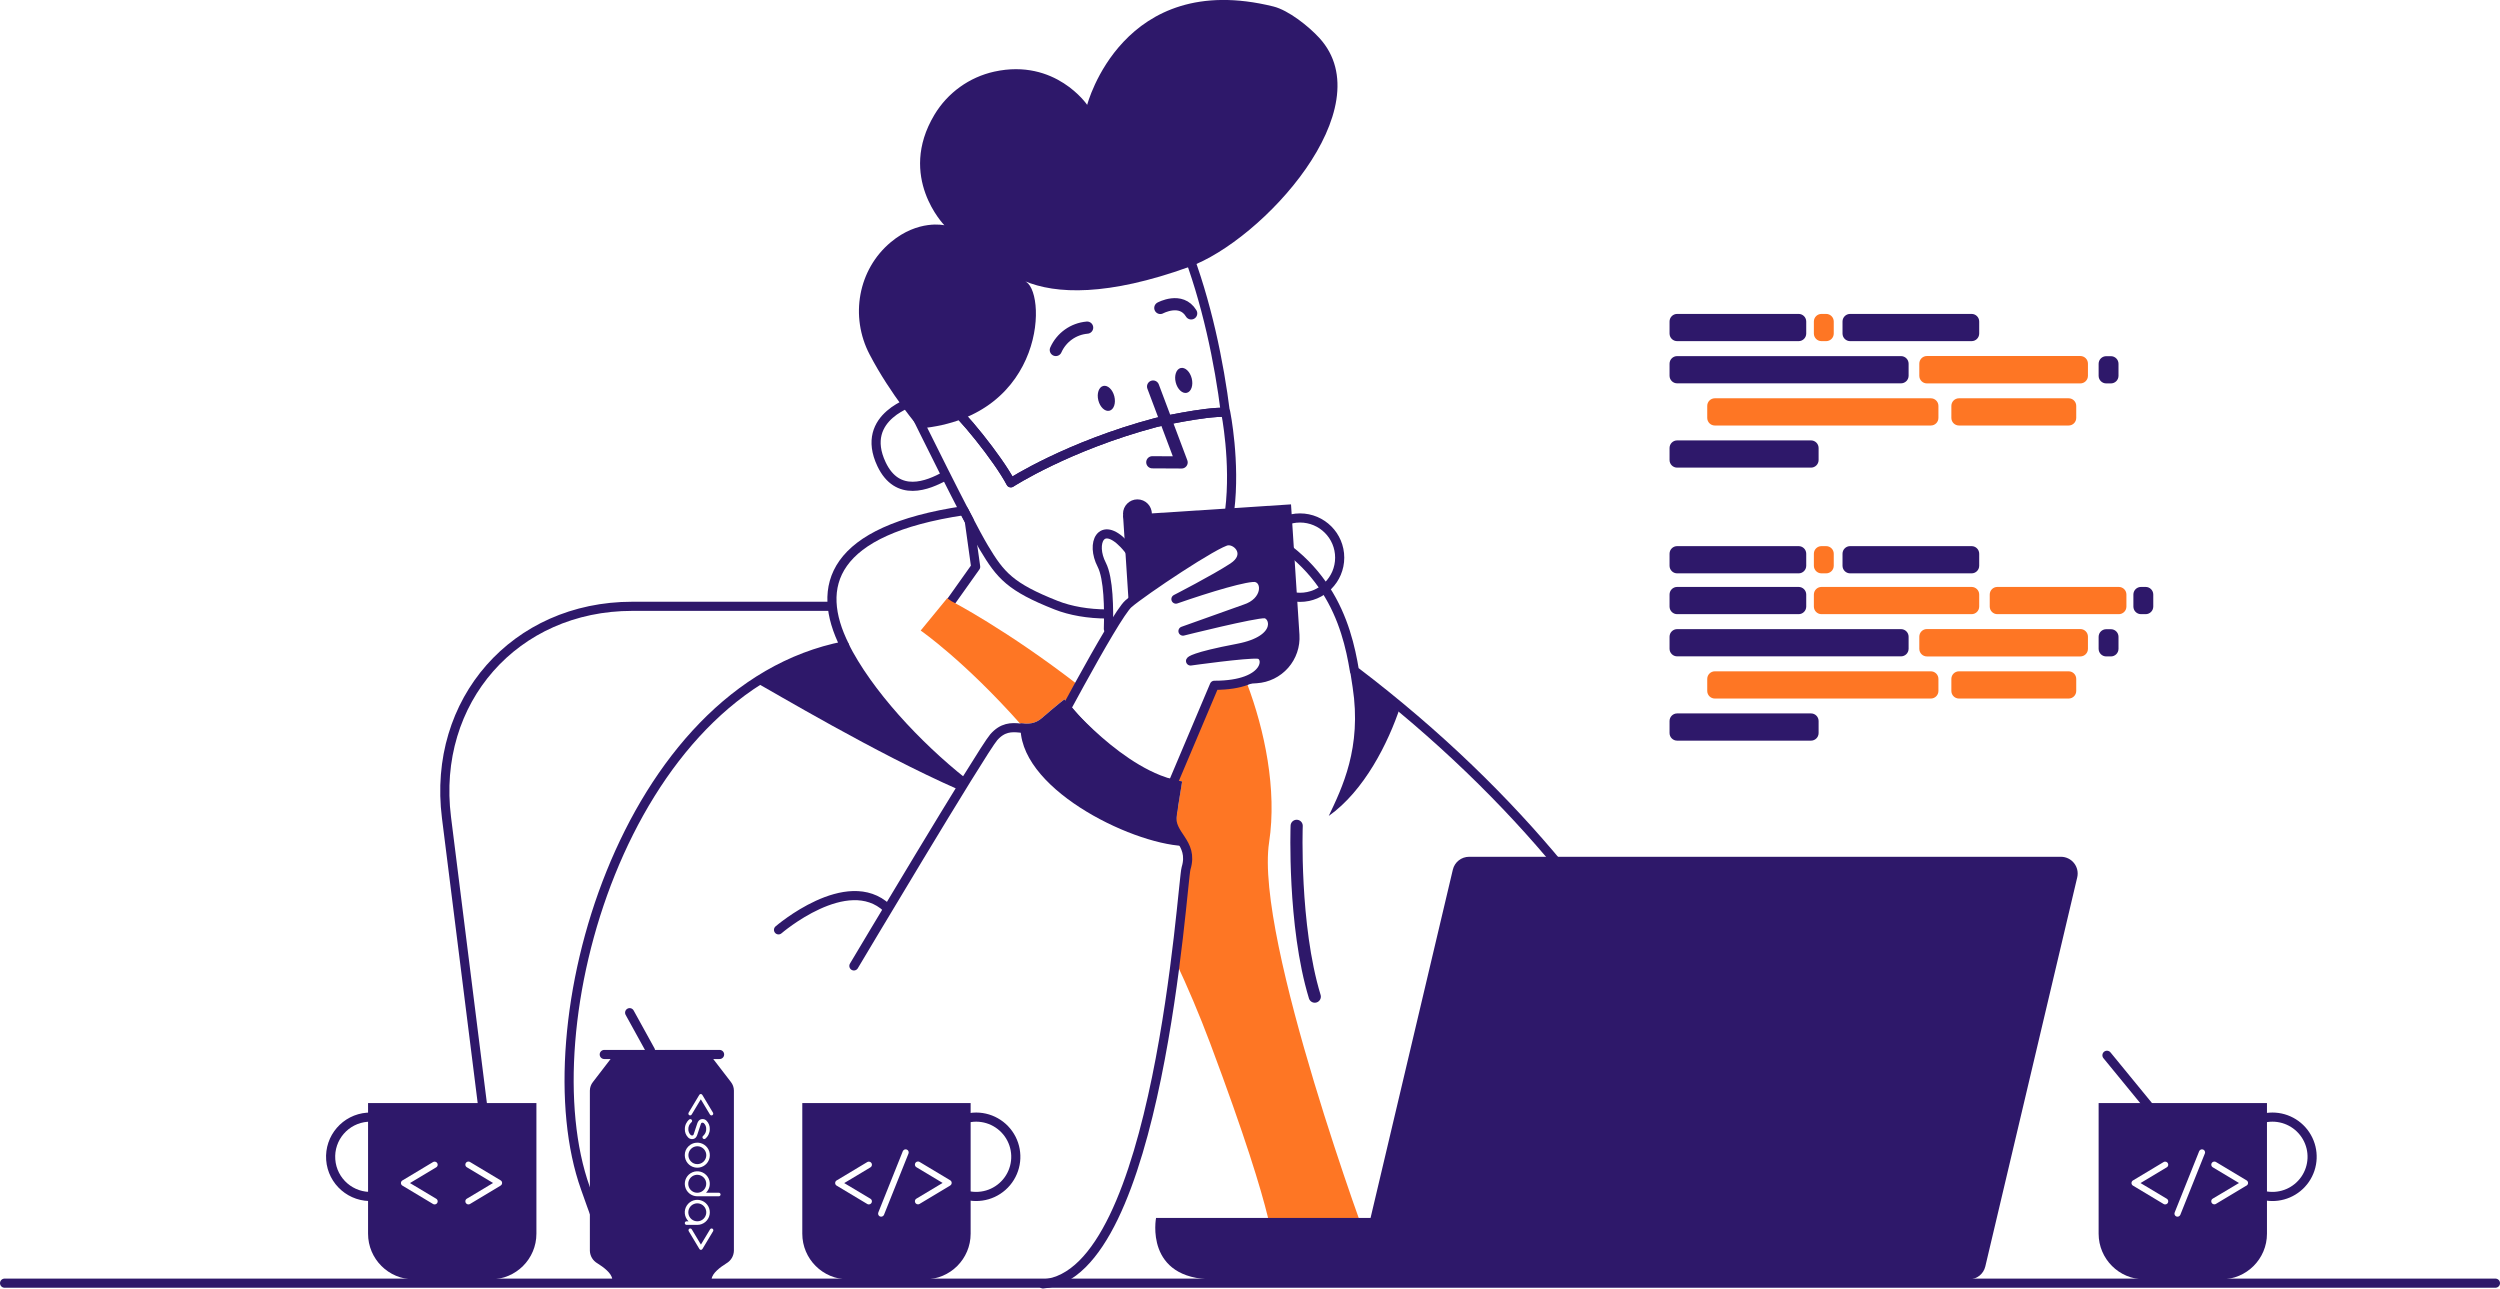
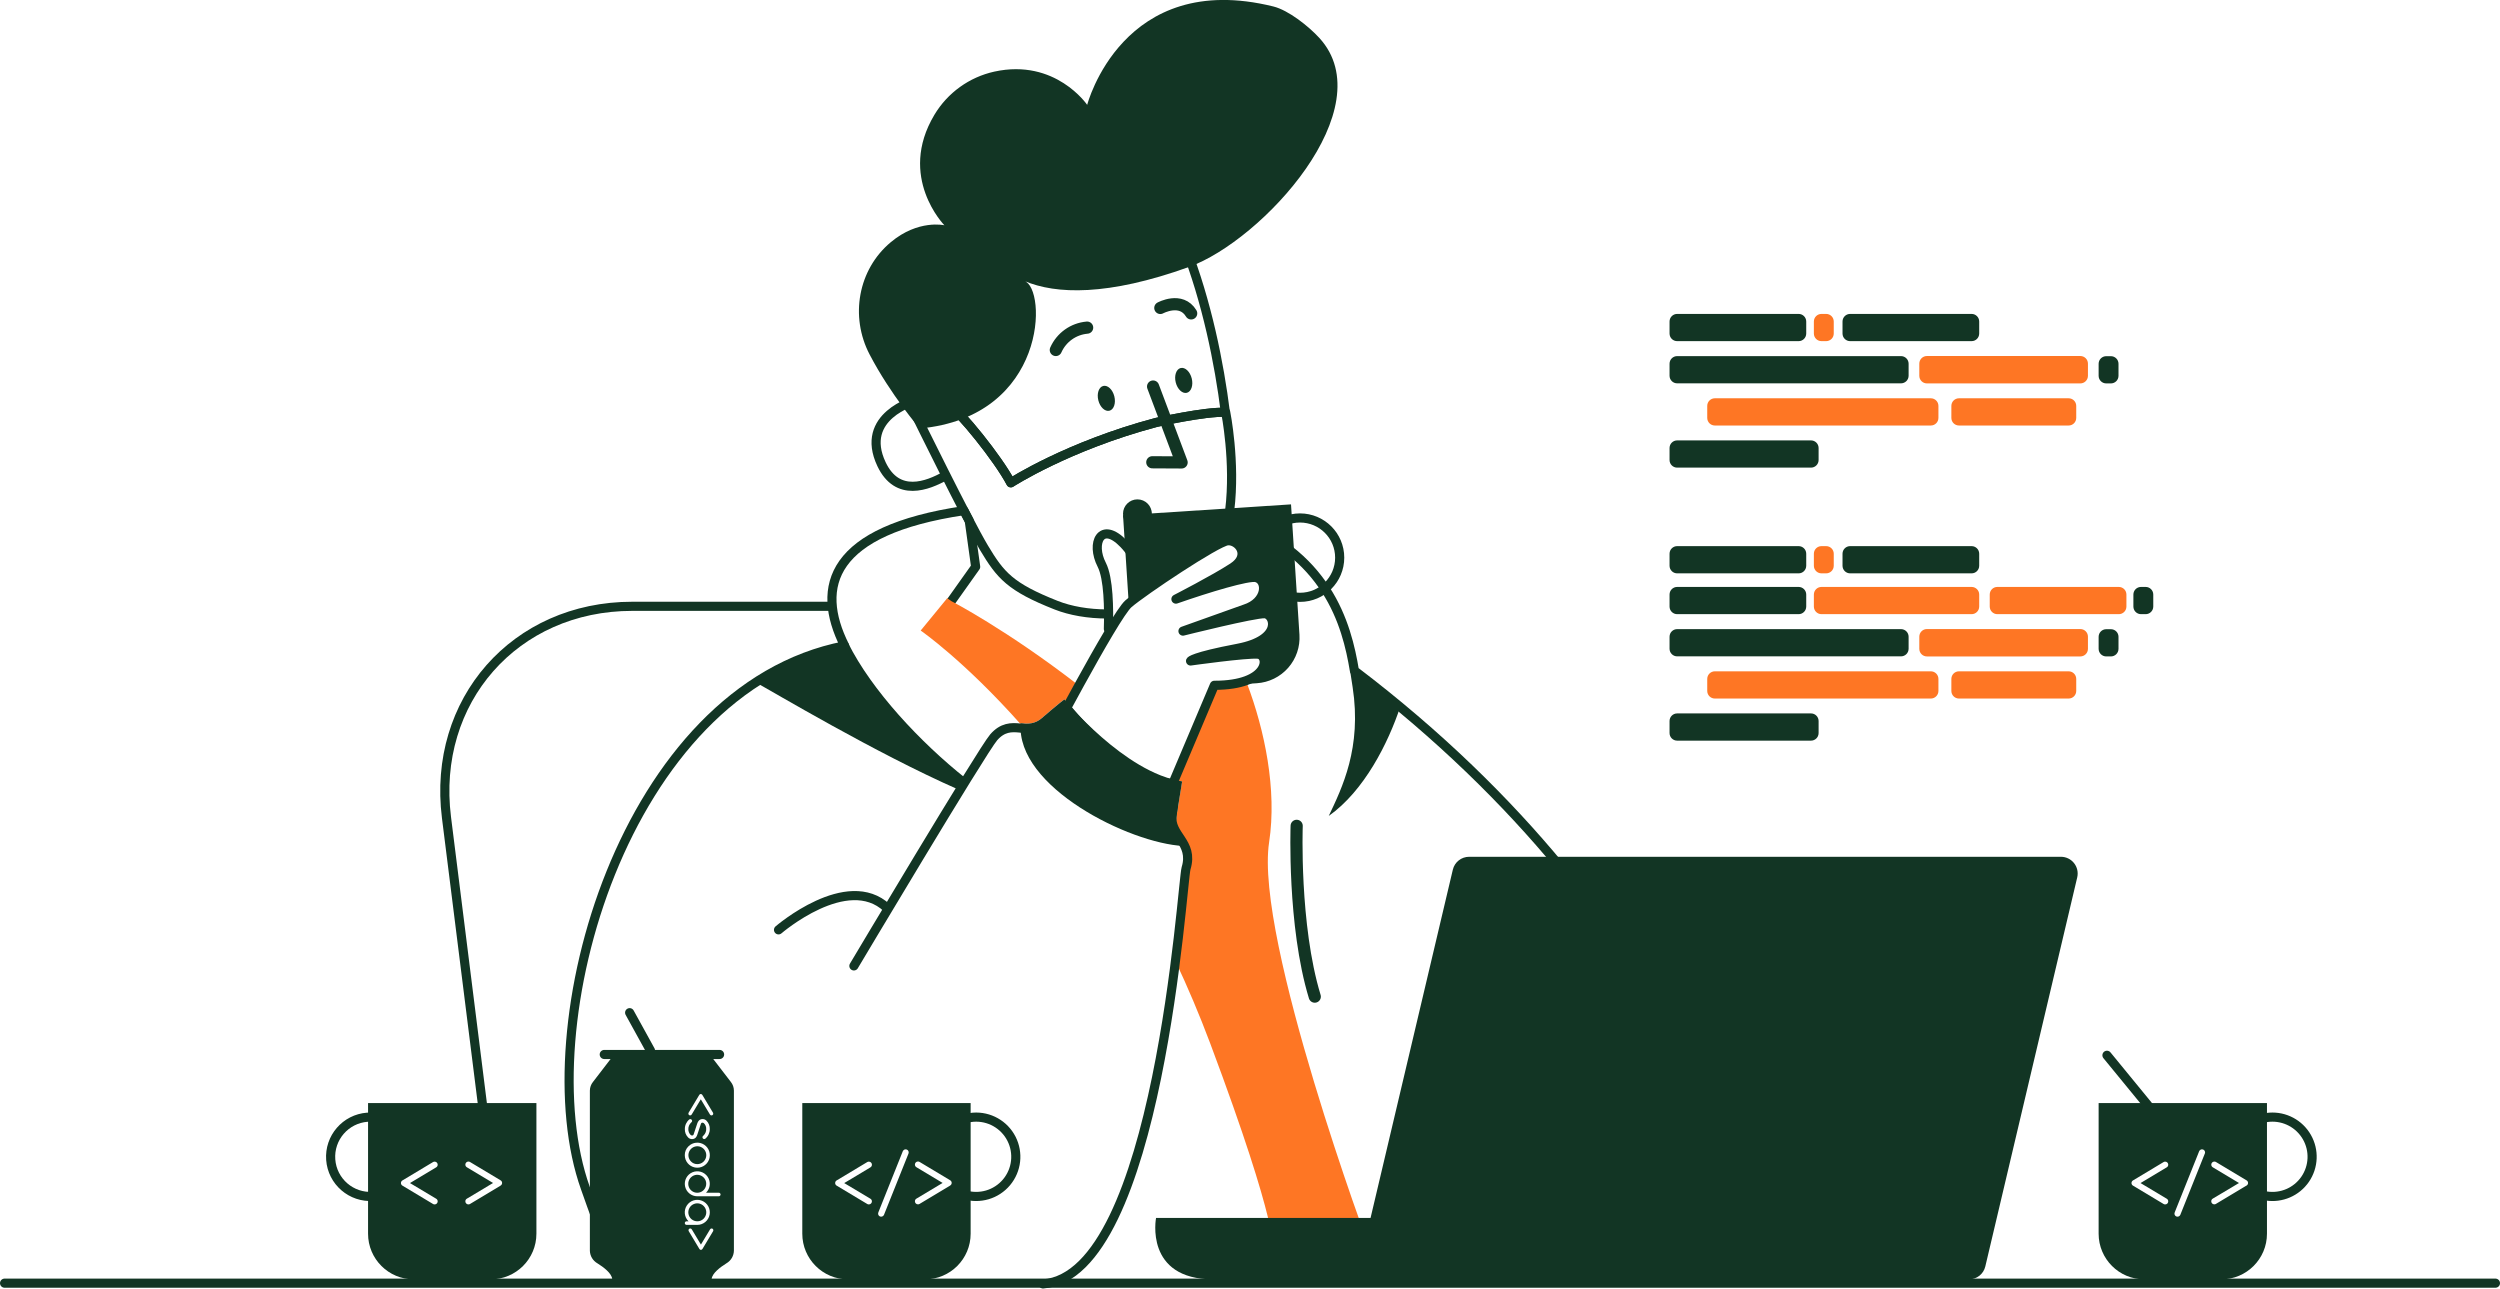
<svg xmlns="http://www.w3.org/2000/svg" viewBox="0 0 1642.48 846.52">
  <defs>
-     <style>.cls-1,.cls-3{fill:none;stroke:#2e186a;stroke-linecap:round;stroke-linejoin:round;}.cls-1{stroke-width:6px;}.cls-2{fill:#fe7624;}.cls-3{stroke-width:8px;}.cls-4{fill:#2e186a;}</style>
+     <style>.cls-1,.cls-3{fill:none;stroke:#123524;stroke-linecap:round;stroke-linejoin:round;}.cls-1{stroke-width:6px;}.cls-2{fill:#fe7624;}.cls-3{stroke-width:8px;}.cls-4{fill:#123524;}</style>
  </defs>
  <g id="Layer_2" data-name="Layer 2">
    <g id="outline">
      <g id="developer">
        <path id="chair" class="cls-1" d="M317.73,731.65l-24.4-194.59c-9.61-76.61,45-138.72,122.06-138.72H544.24" />
        <g id="body">
          <path id="hoodie" class="cls-1" d="M625,394.92l16-22.53-4.21-30.25c-1.13-2.14-2.29-4.37-3.48-6.67-87.37,13-98,49.61-78.38,88.82C410,452.59,346.9,675.05,384.6,780.6c10.74,30,19.36,60,51.27,60.34" />
          <g id="tshirt">
            <path class="cls-2" d="M670.57,475.79c0-.19,0-.38,0-.57,4.74.46,9.34.49,13.78-3.35,11-9.53,14.9-12.39,14.9-12.39s1,1.2,2.77,3.23c2.17-4,4.43-8.15,6.74-12.35C661.27,413.58,625,394.92,625,394.92L622.32,393l-17.44,21.27S633.26,433.83,670.57,475.79Z" />
            <path class="cls-2" d="M900.13,821.06s-76-204.39-66.33-267.73c5.27-34.55-3-73.73-14.42-104l-21.77,1.41-26.06,61.62c1.7.42,3.4.77,5.1,1,0,0-1,6.47-3.46,21.34-1.65,9.91,1.18,11,3.42,17.88,2.89,4.63,5.11,9.83,2.67,17.87-.8,2.63-2.7,27.4-7,61,8,17,15.64,34.94,22.8,54,46.08,122.92,41.29,136.33,41.29,136.33Z" />
          </g>
          <path id="hoodie-2" data-name="hoodie" class="cls-1" d="M1157.5,839.33c-5.47-36-44.48-229.23-267.66-398.72-5-30.28-17.65-77.94-82.66-100.22" />
          <path id="string" class="cls-3" d="M851.9,542.57s-2.4,65.28,11.89,112.21" />
          <path id="stripe" class="cls-4" d="M886.88,439.86c.71,4.26,1.26,8.18,1.79,11.62,6.14,39.82-7,66.26-15.69,84.59,23.33-16.5,39.06-47.88,47-71.81C910.39,456.58,897.3,447.62,886.88,439.86Z" />
          <path id="stripe_II" data-name="stripe II" class="cls-4" d="M557.24,422.52c-16.32,3.33-43.14,11.46-62.47,24.83,13.5,7.36,80.36,47.4,135,71.42.43-.25,3.43-5.25,4.93-7.2C604.46,487.59,572.65,453.41,557.24,422.52Z" />
        </g>
        <g id="head">
          <path id="ear" class="cls-1" d="M601.25,263.25S564.14,273.31,579.16,305c10.44,22,30.26,14.18,42.08,7.51" />
          <path id="face" class="cls-1" d="M611.15,269.27l11.66-3.91c7.69,4.65,33.09,36.21,41.28,51.85,0,0,37.29-24.19,95.5-39.66,0,0,31.69-7.24,45.47-6.66-4-32-12.18-72.88-26.58-109.43-21.42-54.33-87.7-33.25-97.32-30-103.37,35.17-70.11,137.58-70.11,137.58Z" />
          <path id="beard" class="cls-1" d="M727.49,403.37c-12.44,0-24.27-2.07-33.58-5.75-30.2-11.93-36.62-19.62-47.46-37.76s-44.81-87.39-44.81-87.39l21.17-7.11c7.69,4.65,33.09,36.21,41.28,51.85,0,0,37.29-24.19,95.5-39.66,0,0,32-7.32,45.69-6.66,0,0,6.54,32.54,2.62,64.44" />
          <path id="hair" class="cls-4" d="M604.24,281.52s-19.12-22.17-32.93-48.66c-13-24.9-7.61-55.75,13.94-73.75C603.29,144,620.46,148,620.46,148s-31.06-31.64-6.57-72.57a61.32,61.32,0,0,1,39.38-28.38c40.2-8.81,61,21.85,61,21.85s23.1-89.19,122.31-64.65c10,2.48,23.23,13.06,30.2,20.66C909,71,829.46,158,781.07,175.42c-53.13,19.12-87.3,18.07-108.18,9.13C687.9,189.12,688.45,273.79,604.24,281.52Z" />
          <polyline id="nose" class="cls-3" points="757.57 253.95 776.31 303.81 757.05 303.71" />
          <circle id="mouth" class="cls-4" cx="747.28" cy="337.55" r="9.47" />
          <ellipse id="eye_II" data-name="eye II" class="cls-4" cx="777.71" cy="249.86" rx="5.42" ry="8.39" transform="translate(-37.39 196.21) rotate(-14.04)" />
          <ellipse id="eye" class="cls-4" cx="726.86" cy="261.64" rx="5.42" ry="8.39" transform="translate(-41.77 184.22) rotate(-14.04)" />
          <path id="brow_II" data-name="brow II" class="cls-3" d="M693.66,229.94a24.85,24.85,0,0,1,20.58-14.69" />
          <path id="brow" class="cls-3" d="M762.32,202.32s13.64-7.43,20.27,3.58" />
        </g>
        <path id="laptop" class="cls-4" d="M1354,562.9H965.2a11,11,0,0,0-10.7,8.47L900.44,800.19H759.51s-7.81,40.34,37.73,40.34h496.39a11,11,0,0,0,10.7-8.47l60.39-255.63A11,11,0,0,0,1354,562.9Z" />
        <g id="code_lines" data-name="code lines">
          <rect class="cls-2" x="1191.7" y="206.24" width="13.06" height="17.89" rx="5" />
          <rect class="cls-4" x="1096.88" y="206.24" width="89.8" height="17.89" rx="5" />
          <rect class="cls-4" x="1096.88" y="289.34" width="97.93" height="17.89" rx="5" />
          <rect class="cls-2" x="1121.64" y="261.67" width="151.89" height="17.89" rx="5" />
          <rect class="cls-2" x="1282.03" y="261.67" width="82.04" height="17.89" rx="5" />
          <rect class="cls-4" x="1378.78" y="234.01" width="13.06" height="17.89" rx="5" />
          <rect class="cls-4" x="1096.88" y="233.96" width="157.06" height="17.89" rx="5" />
          <rect class="cls-4" x="1210.52" y="206.24" width="89.8" height="17.89" rx="5" />
          <rect class="cls-2" x="1260.97" y="233.9" width="110.79" height="18" rx="5" />
        </g>
        <g id="code_lines-2" data-name="code lines">
          <rect class="cls-4" x="1096.88" y="385.61" width="89.8" height="17.89" rx="5" />
          <rect class="cls-4" x="1096.88" y="468.71" width="97.93" height="17.89" rx="5" />
          <rect class="cls-2" x="1121.64" y="441.05" width="151.89" height="17.89" rx="5" />
          <rect class="cls-2" x="1282.03" y="441.05" width="82.04" height="17.89" rx="5" />
          <rect class="cls-4" x="1378.78" y="413.38" width="13.06" height="17.89" rx="5" />
          <rect class="cls-4" x="1401.62" y="385.61" width="13.06" height="17.89" rx="5" />
          <rect class="cls-4" x="1096.88" y="413.33" width="157.06" height="17.89" rx="5" />
          <rect class="cls-2" x="1191.7" y="385.61" width="108.62" height="17.89" rx="5" />
          <rect class="cls-2" x="1307.24" y="385.61" width="89.8" height="17.89" rx="5" />
          <rect class="cls-2" x="1191.7" y="358.8" width="13.06" height="17.89" rx="5" />
          <rect class="cls-4" x="1096.88" y="358.8" width="89.8" height="17.89" rx="5" />
          <rect class="cls-4" x="1210.52" y="358.8" width="89.8" height="17.89" rx="5" />
          <rect class="cls-2" x="1260.97" y="413.28" width="110.79" height="18" rx="5" />
        </g>
        <g id="mug">
          <path id="handle" class="cls-1" d="M1484.34,735.41a26.47,26.47,0,0,1,6.76-1.41,26.07,26.07,0,1,1-2.15,51.76" />
          <line id="spoon" class="cls-1" x1="1421.52" y1="738.81" x2="1384.25" y2="693.31" />
          <path id="mug-2" data-name="mug" class="cls-4" d="M1378.78,724.71v85.81a30,30,0,0,0,30,30h50.6a30,30,0,0,0,30-30V724.71Zm44.74,62.83a2,2,0,0,1,1,1.76,2,2,0,0,1-2,2,2,2,0,0,1-1-.25l-20-12a2,2,0,0,1,0-3.62l20-12a2,2,0,0,1,1-.25,2,2,0,0,1,2,2,2,2,0,0,1-1,1.76l-17.21,10.32Zm25-29.58-16.1,40.25a2.09,2.09,0,0,1-.4.55,2,2,0,0,1-1.43.6,2,2,0,0,1-2-2,2,2,0,0,1,.18-.85l16.1-40.25a2.08,2.08,0,0,1,.43-.58,1.89,1.89,0,0,1,1.41-.58,2,2,0,0,1,2,2A2.11,2.11,0,0,1,1448.52,758ZM1475.77,779l-20,12a2,2,0,0,1-1,.25,2,2,0,0,1-2-2,2,2,0,0,1,1-1.76L1471,777.23l-17.21-10.32a2,2,0,0,1-1-1.76,2,2,0,0,1,.59-1.42,2,2,0,0,1,1.43-.59,2,2,0,0,1,1,.25l20,12a2,2,0,0,1,0,3.62Z" />
        </g>
        <g id="tea">
          <path id="handle-2" data-name="handle" class="cls-1" d="M245.2,786a26.07,26.07,0,1,1-3.83-52,25.69,25.69,0,0,1,4.73.08" />
          <path id="ug" class="cls-4" d="M241.81,724.71v85.81a30,30,0,0,0,30,30h50.61a30,30,0,0,0,30-30V724.71Zm44.75,62.83a2,2,0,0,1,1,1.76,2,2,0,0,1-2,2,2,2,0,0,1-1-.25l-20-12a2,2,0,0,1,0-3.62l20-12a2,2,0,0,1,1-.25,2,2,0,0,1,2,2,2,2,0,0,1-1,1.76l-17.21,10.32Zm42.18-8.5-20,12a2,2,0,0,1-1,.25,1.91,1.91,0,0,1-1.42-.59,1.93,1.93,0,0,1-.59-1.42,2,2,0,0,1,1-1.76l17.21-10.31-17.21-10.32a2,2,0,0,1-1-1.76,2,2,0,0,1,2-2,2,2,0,0,1,1,.25l20,12a2,2,0,0,1,0,3.62Z" />
        </g>
        <g id="soda">
          <line id="line" class="cls-1" x1="427.34" y1="690.13" x2="413.67" y2="665.32" />
          <line id="line-2" data-name="line" class="cls-1" x1="396.99" y1="692.78" x2="472.76" y2="692.78" />
          <g id="can">
            <path class="cls-4" d="M462.27,773.58a5.9,5.9,0,1,0,1.71,4.15A5.69,5.69,0,0,0,462.27,773.58Z" />
            <path class="cls-4" d="M458.11,764.82A5.87,5.87,0,1,0,454,763.1,5.65,5.65,0,0,0,458.11,764.82Z" />
            <path class="cls-4" d="M462.27,800.67a5.9,5.9,0,1,0-4.16,1.71A5.68,5.68,0,0,0,462.27,800.67Z" />
            <path class="cls-4" d="M480.21,710.88l-13.29-17.29H402.83l-13.29,17.29a9.15,9.15,0,0,0-2,5.61V821.75A9.84,9.84,0,0,0,392.5,830c4.11,2.56,9.35,6.52,9.72,10.31h65.31c.36-3.79,5.6-7.75,9.71-10.31a9.84,9.84,0,0,0,4.93-8.27V716.49A9.2,9.2,0,0,0,480.21,710.88Zm-27.82,20.19,7-11.68a1.21,1.21,0,0,1,1-.65,1.23,1.23,0,0,1,1.06.65l7,11.68a1.15,1.15,0,0,1,.15.59,1.11,1.11,0,0,1-.34.82,1.14,1.14,0,0,1-.83.35,1.19,1.19,0,0,1-1-.6l-6-10-6,10a1.2,1.2,0,0,1-1,.6,1.14,1.14,0,0,1-.83-.35,1.12,1.12,0,0,1-.35-.82A1.15,1.15,0,0,1,452.39,731.07Zm.46,4.4a1.12,1.12,0,0,1,.69-.22,1.14,1.14,0,0,1,.83.35,1.12,1.12,0,0,1,.34.83,1,1,0,0,1-.31.77l-.44.43a5.67,5.67,0,0,0-1.72,4.15,5.12,5.12,0,0,0,1.53,3.89,1.55,1.55,0,0,0,1,.35,1,1,0,0,0,.94-.72l2.39-7.22a5.14,5.14,0,0,1,1.05-1.86,3.32,3.32,0,0,1,2.48-1,3.5,3.5,0,0,1,2.54,1.08,7.41,7.41,0,0,1,2.15,5.52,8.14,8.14,0,0,1-2.95,6.31.94.94,0,0,1-.69.22,1.16,1.16,0,0,1-1.17-1.17,1,1,0,0,1,.31-.78l.44-.43a5.66,5.66,0,0,0,1.71-4.15,5.11,5.11,0,0,0-1.52-3.89,1.57,1.57,0,0,0-1-.35,1,1,0,0,0-.94.72l-2.4,7.22a5.15,5.15,0,0,1-1,1.86,3.32,3.32,0,0,1-2.48,1,3.5,3.5,0,0,1-2.54-1.08,7.41,7.41,0,0,1-2.15-5.52A8.13,8.13,0,0,1,452.85,735.47Zm-.55,17.67a8.23,8.23,0,1,1-2.4,5.81A7.91,7.91,0,0,1,452.3,753.14Zm-2.06,51.25a1.18,1.18,0,0,1,.83-2h1.29a8.23,8.23,0,1,1,5.75,2.35h-7A1.13,1.13,0,0,1,450.24,804.39Zm18.29,4.45-7,11.68a1.23,1.23,0,0,1-1.06.65,1.21,1.21,0,0,1-1-.65l-7-11.68a1.15,1.15,0,0,1-.15-.59,1.12,1.12,0,0,1,.35-.82,1.1,1.1,0,0,1,.83-.35,1.2,1.2,0,0,1,1,.6l6,10,6-10a1.19,1.19,0,0,1,1-.6,1.18,1.18,0,0,1,1.17,1.17A1.15,1.15,0,0,1,468.53,808.84Zm4.53-23.23a1.13,1.13,0,0,1-.83.34H458.11a8.21,8.21,0,1,1,5.82-2.41l-.06.06h8.36a1.14,1.14,0,0,1,.83.35,1.13,1.13,0,0,1,.35.83A1.16,1.16,0,0,1,473.06,785.61Z" />
          </g>
        </g>
        <g id="hand">
          <path id="thumb" class="cls-1" d="M728.2,413.19c.41-12.93.21-33.28-4.38-42.17-7.29-14.11-.49-29.17,14.42-13.76,8.5,8.78,12.67,20.43,14.69,28.82" />
          <circle class="cls-1" cx="854.1" cy="366.37" r="26.07" />
          <path id="sleeve" class="cls-1" d="M685.24,843.52c76.2-5.69,91.36-264.23,94-273.06,5.29-17.44-11.32-21.53-9.14-35.34s.49-20,.49-20c-35.77-5.82-70.51-50.8-70.51-50.8s-3.6,2.63-13.85,11.39-21.69-4.7-33.39,8.72C645.12,493.38,561,634.6,561,634.6" />
          <path id="welt" class="cls-4" d="M773.19,534.71c2.48-14.87,3.46-21.34,3.46-21.34-38.09-5.86-77.37-53.89-77.37-53.89s-3.88,2.86-14.9,12.39c-4.44,3.84-9,3.81-13.78,3.35-3.37,41.71,71.45,78.84,106.89,80.59C775.23,545.79,771.32,546,773.19,534.71Z" />
          <path id="line-3" data-name="line" class="cls-1" d="M511.48,610.91s45.1-38.92,71.28-14.4" />
          <path id="hand-2" data-name="hand" class="cls-1" d="M684.44,495.72,760,539.65l37.82-89.42c36.49.06,36.33-19.76,28.69-20.44s-44.33,4.47-44.33,4.47,1.19-2.67,31-8.33,24.21-22.27,17.8-22.72-53.78,11.42-53.78,11.42l40.7-14.53c14.49-4.6,15-18.64,7.43-20.62-5-1.31-31.66,6.75-52.76,14.13,0,0,25.36-13,37.39-20.86s3.62-18.11-3.41-17.47-55.87,33.3-65.17,41.39S684.44,495.72,684.44,495.72Z" />
        </g>
        <g id="coffe">
          <path id="handle-3" data-name="handle" class="cls-1" d="M635.24,734.65a27.18,27.18,0,0,1,4.18-.65,26.07,26.07,0,1,1-5.77,50.92" />
          <path id="mug-3" data-name="mug" class="cls-4" d="M527.1,724.71v85.81a30,30,0,0,0,30,30h50.6a30,30,0,0,0,30-30V724.71Zm44.74,62.83a2,2,0,0,1,1,1.76,2,2,0,0,1-2,2,2,2,0,0,1-1-.25l-20-12a2,2,0,0,1,0-3.62l20-12a2,2,0,0,1,1-.25,2,2,0,0,1,1.42.59,1.91,1.91,0,0,1,.59,1.42,2,2,0,0,1-1,1.76l-17.21,10.32Zm25-29.58-16.1,40.25a2.13,2.13,0,0,1-.41.55,2,2,0,0,1-1.43.6,2,2,0,0,1-2-2,2.19,2.19,0,0,1,.17-.85l16.1-40.25a2.29,2.29,0,0,1,.43-.58,1.92,1.92,0,0,1,1.41-.58,2,2,0,0,1,2,2A2.27,2.27,0,0,1,596.85,758ZM624.09,779l-20,12a2,2,0,0,1-1,.25,2,2,0,0,1-2-2,2,2,0,0,1,1-1.76l17.2-10.31-17.2-10.32a2,2,0,0,1-1-1.76,1.91,1.91,0,0,1,.59-1.42,2,2,0,0,1,1.42-.59,2,2,0,0,1,1,.25l20,12a2,2,0,0,1,0,3.62Z" />
        </g>
        <line id="line-4" data-name="line" class="cls-1" x1="3" y1="843.03" x2="1639.48" y2="843.03" />
        <path class="cls-4" d="M853.73,417l-5.54-85.63-110.37,7.15,3.75,57.94c9.81-8.39,58-40.57,64.95-41.2s15.44,9.62,3.41,17.47-37.39,20.86-37.39,20.86c21.1-7.38,47.79-15.44,52.76-14.13,7.58,2,7.06,16-7.43,20.62l-40.7,14.53s47.37-11.87,53.78-11.42,12,17.06-17.8,22.72-31,8.33-31,8.33,36.7-5.16,44.33-4.47,7.8,20.5-28.69,20.44l-.21.49,28.12-1.82A30,30,0,0,0,853.73,417Z" />
      </g>
    </g>
  </g>
</svg>
